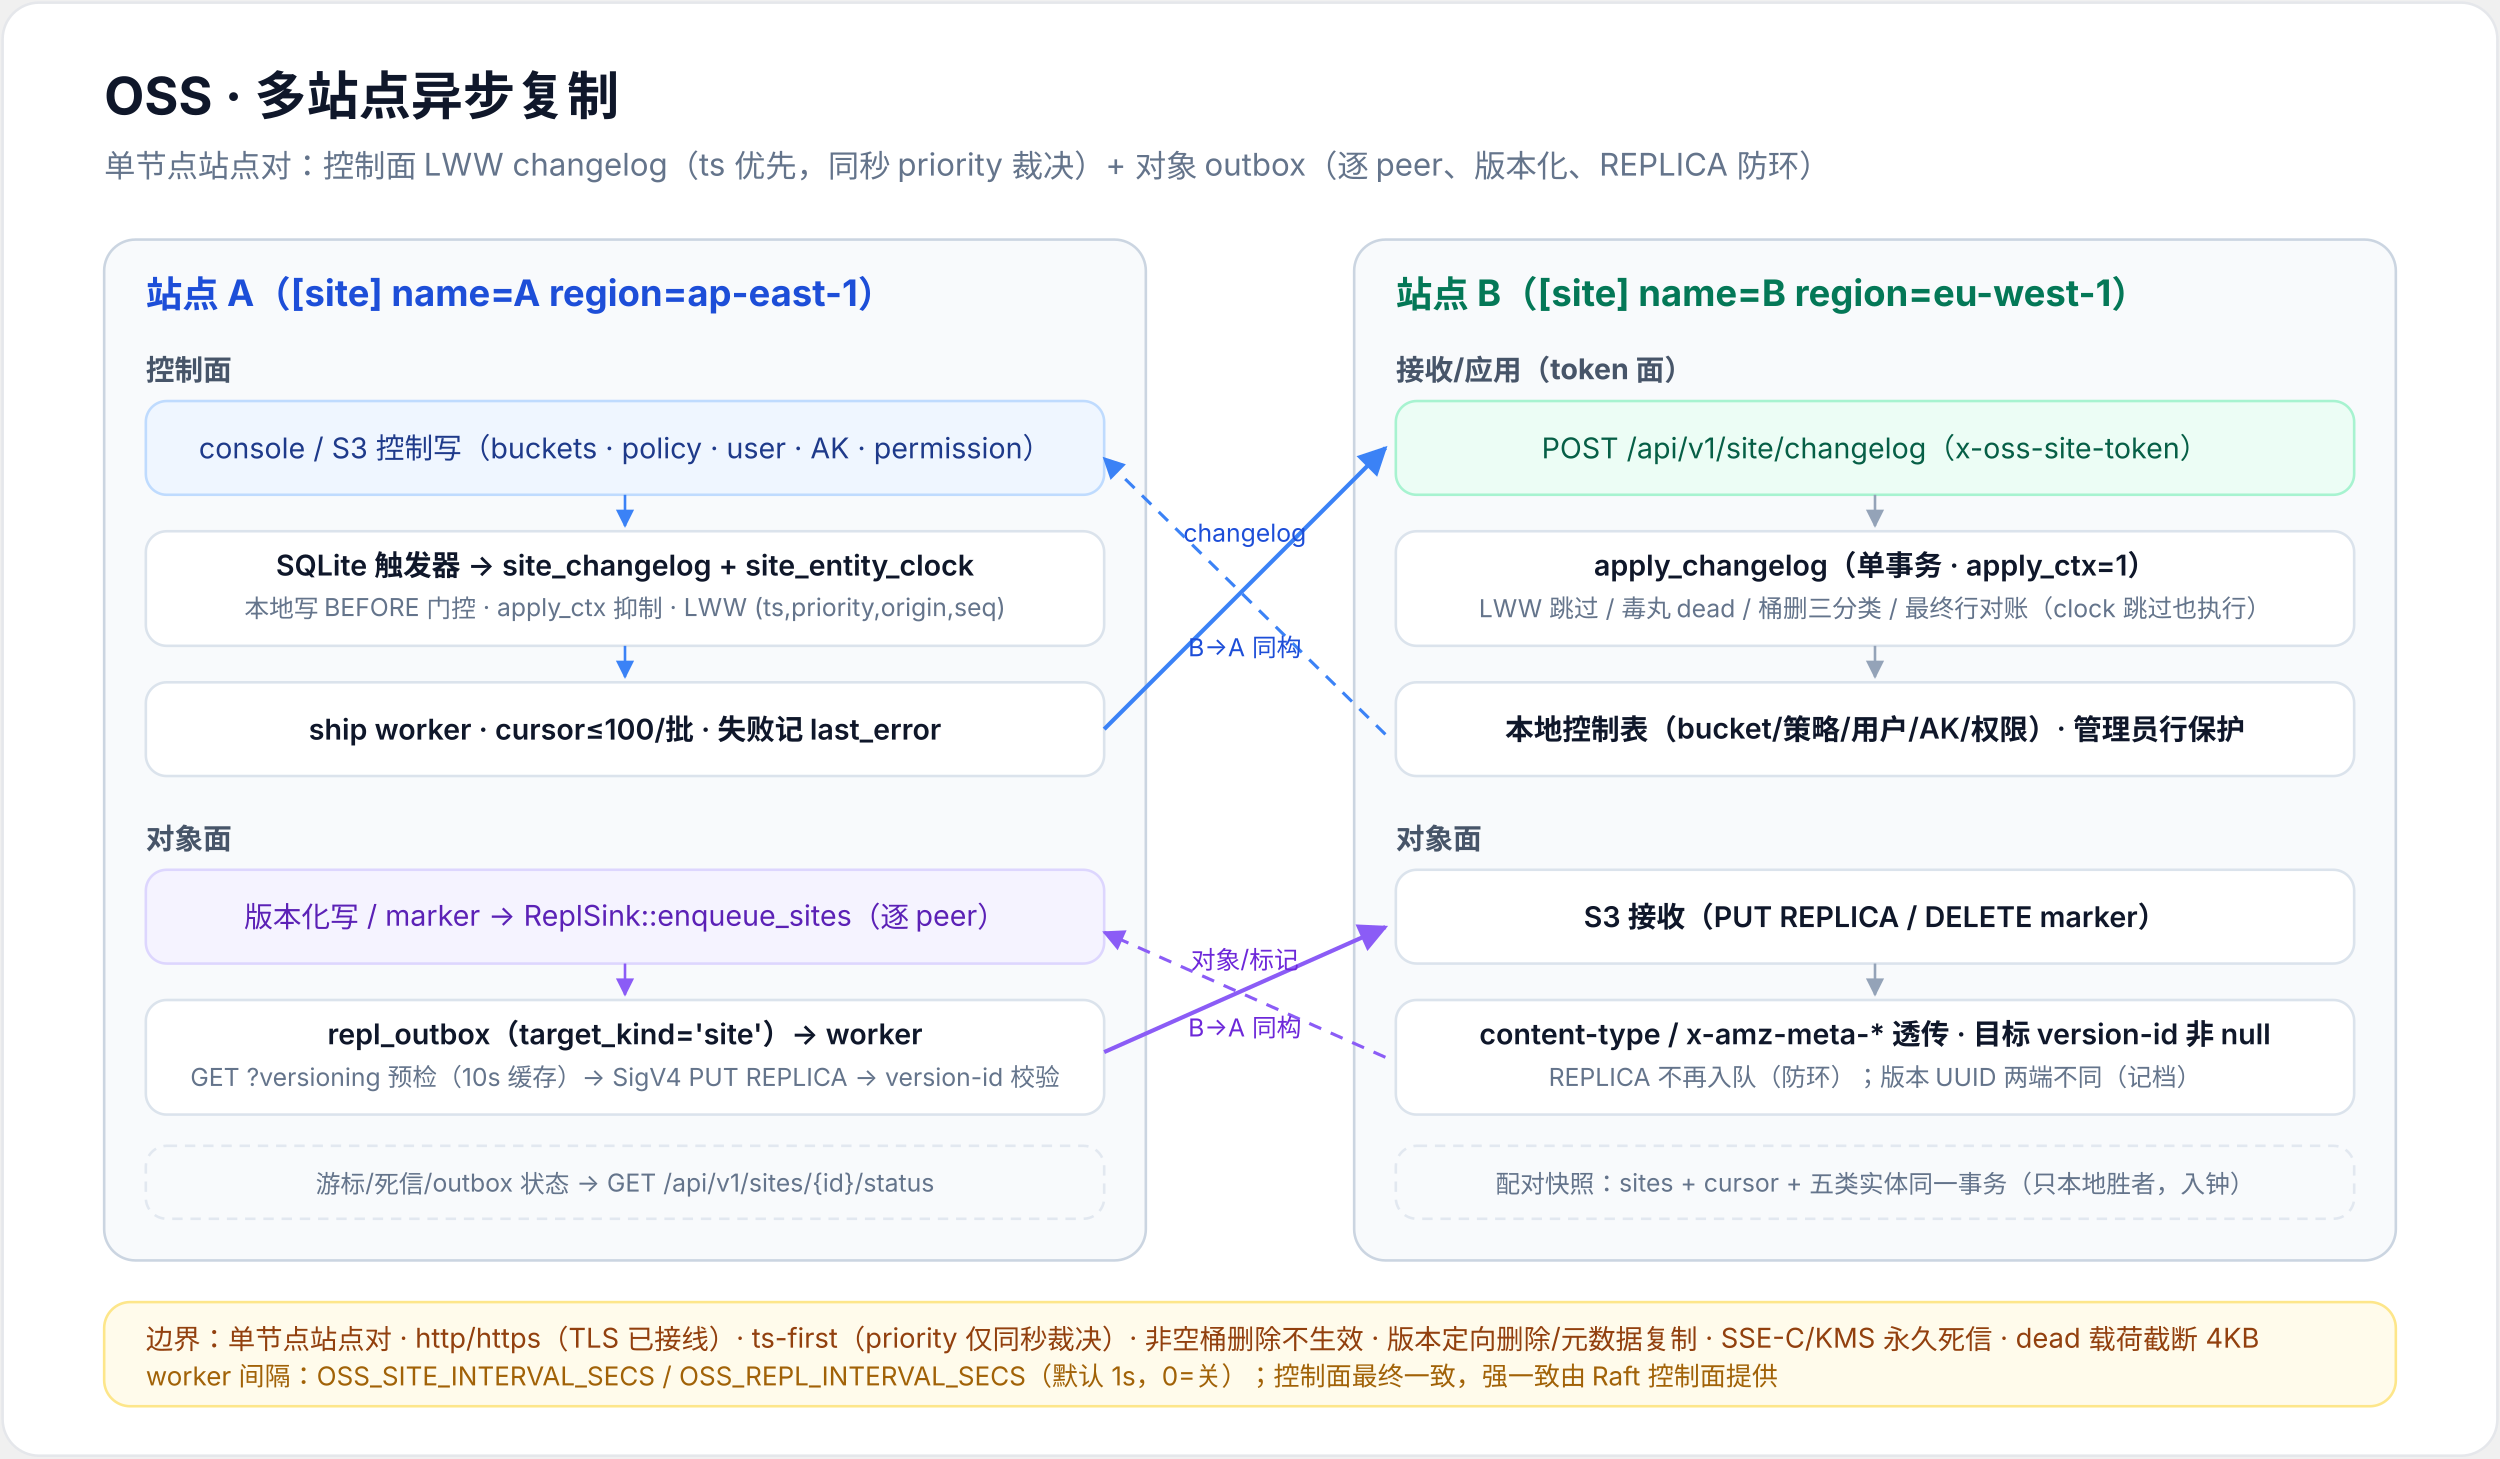
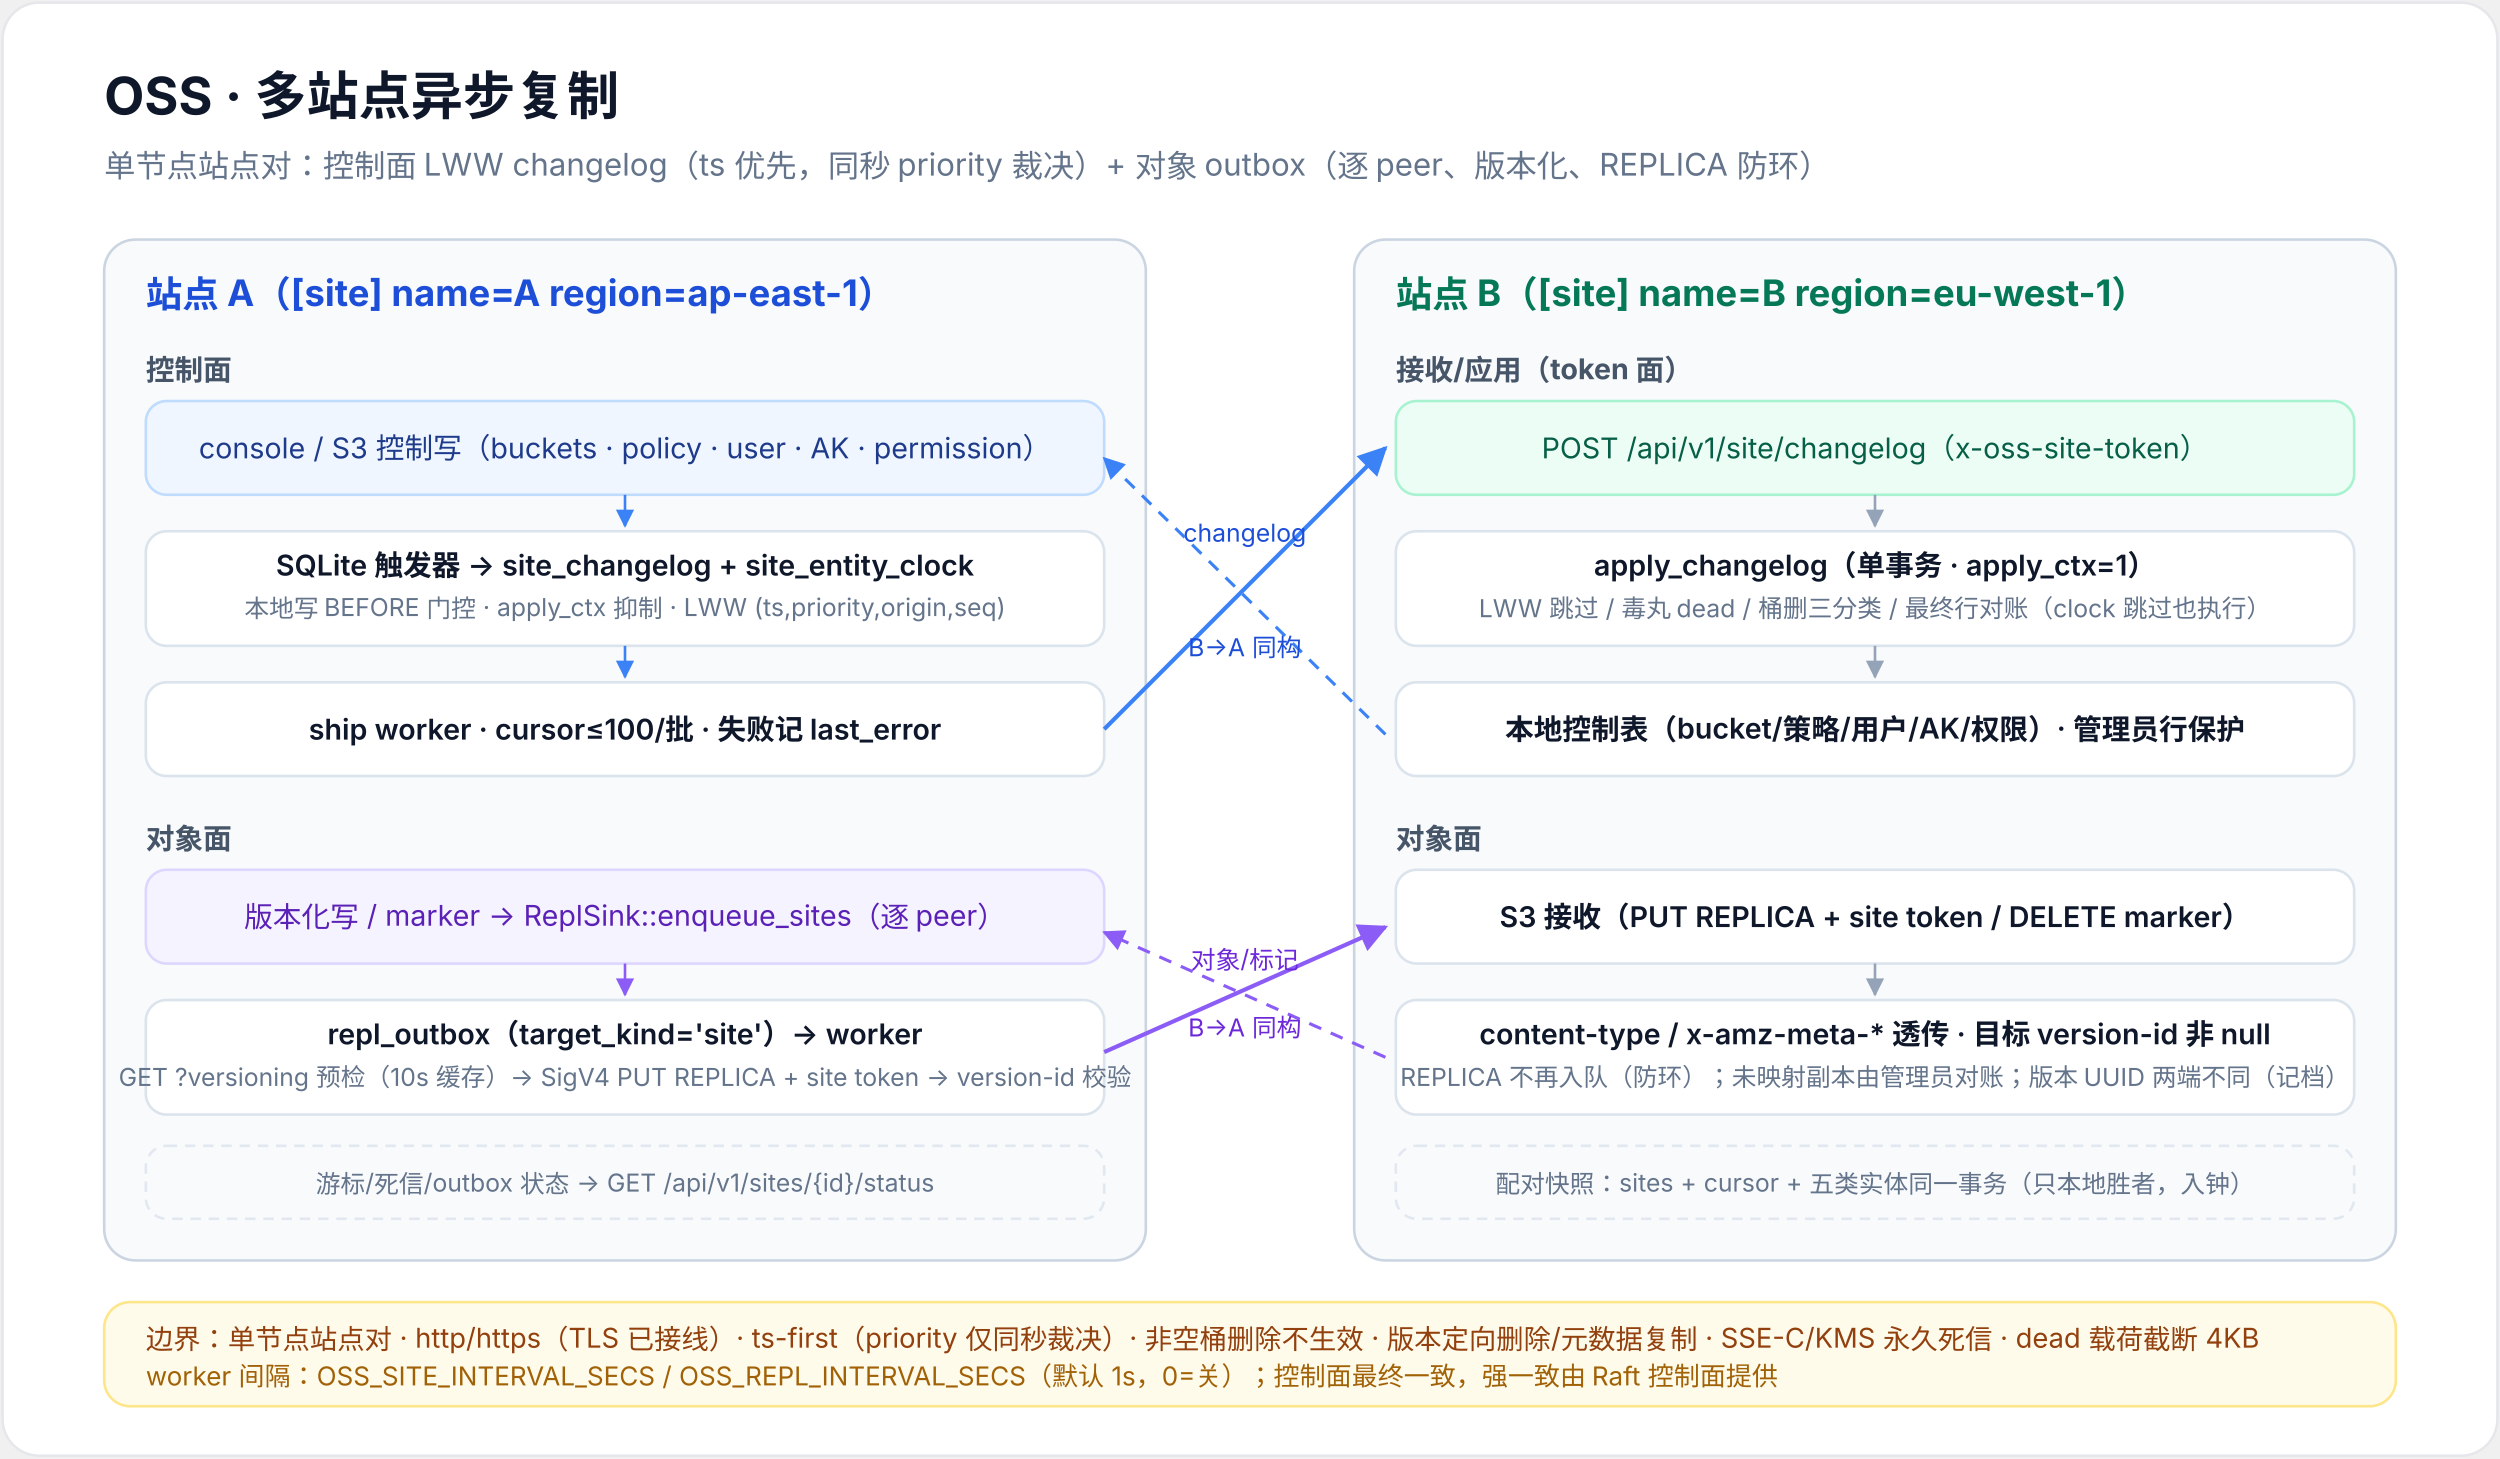
<svg xmlns="http://www.w3.org/2000/svg" viewBox="0 0 960 560" width="960" height="560" font-family="-apple-system, BlinkMacSystemFont, 'Segoe UI', 'Noto Sans SC', 'PingFang SC', 'Microsoft YaHei', sans-serif">
  <defs>
    <marker id="a" viewBox="0 0 10 10" refX="9" refY="5" markerWidth="7" markerHeight="7" orient="auto-start-reverse">
      <path d="M0,0 L10,5 L0,10 z" fill="#94a3b8" />
    </marker>
    <marker id="blue" viewBox="0 0 10 10" refX="9" refY="5" markerWidth="7" markerHeight="7" orient="auto-start-reverse">
      <path d="M0,0 L10,5 L0,10 z" fill="#3b82f6" />
    </marker>
    <marker id="violet" viewBox="0 0 10 10" refX="9" refY="5" markerWidth="7" markerHeight="7" orient="auto-start-reverse">
      <path d="M0,0 L10,5 L0,10 z" fill="#8b5cf6" />
    </marker>
  </defs>
  <rect x="1" y="1" width="958" height="558" rx="14" fill="#ffffff" stroke="#e5e7eb" />
  <text x="40" y="44" font-size="20" font-weight="700" fill="#0f172a">OSS · 多站点异步复制</text>
  <text x="40" y="68" font-size="12" fill="#64748b">单节点站点对：控制面 LWW changelog（ts 优先，同秒 priority 裁决）+ 对象 outbox（逐 peer、版本化、REPLICA 防环）</text>
  <rect x="40" y="92" width="400" height="392" rx="12" fill="#f8fafc" stroke="#cbd5e1" />
  <text x="56" y="118" font-size="14" font-weight="700" fill="#1d4ed8">站点 A（[site] name=A region=ap-east-1）</text>
  <text x="56" y="146" font-size="11" font-weight="700" fill="#475569">控制面</text>
  <rect x="56" y="154" width="368" height="36" rx="8" fill="#eff6ff" stroke="#bfdbfe" />
  <text x="240" y="176" font-size="11" fill="#1e3a8a" text-anchor="middle">console / S3 控制写（buckets · policy · user · AK · permission）</text>
  <line x1="240" y1="190" x2="240" y2="202" stroke="#3b82f6" marker-end="url(#blue)" />
  <rect x="56" y="204" width="368" height="44" rx="8" fill="#ffffff" stroke="#dbe3ec" />
  <text x="240" y="221" font-size="11" font-weight="600" fill="#0f172a" text-anchor="middle">SQLite 触发器 → site_changelog + site_entity_clock</text>
  <text x="240" y="237" font-size="9.5" fill="#64748b" text-anchor="middle">本地写 BEFORE 门控 · apply_ctx 抑制 · LWW (ts,priority,origin,seq)</text>
  <line x1="240" y1="248" x2="240" y2="260" stroke="#3b82f6" marker-end="url(#blue)" />
  <rect x="56" y="262" width="368" height="36" rx="8" fill="#ffffff" stroke="#dbe3ec" />
  <text x="240" y="284" font-size="11" font-weight="600" fill="#0f172a" text-anchor="middle">ship worker · cursor≤100/批 · 失败记 last_error</text>
  <text x="56" y="326" font-size="11" font-weight="700" fill="#475569">对象面</text>
  <rect x="56" y="334" width="368" height="36" rx="8" fill="#f5f3ff" stroke="#ddd6fe" />
  <text x="240" y="356" font-size="11" fill="#5b21b6" text-anchor="middle">版本化写 / marker → ReplSink::enqueue_sites（逐 peer）</text>
  <line x1="240" y1="370" x2="240" y2="382" stroke="#8b5cf6" marker-end="url(#violet)" />
  <rect x="56" y="384" width="368" height="44" rx="8" fill="#ffffff" stroke="#dbe3ec" />
  <text x="240" y="401" font-size="11" font-weight="600" fill="#0f172a" text-anchor="middle">repl_outbox（target_kind='site'）→ worker</text>
-   <text x="240" y="417" font-size="9.5" fill="#64748b" text-anchor="middle">GET ?versioning 预检（10s 缓存）→ SigV4 PUT REPLICA → version-id 校验</text>
+   <text x="240" y="417" font-size="9.5" fill="#64748b" text-anchor="middle">GET ?versioning 预检（10s 缓存）→ SigV4 PUT REPLICA + site token → version-id 校验</text>
  <rect x="56" y="440" width="368" height="28" rx="8" fill="#f8fafc" stroke="#e2e8f0" stroke-dasharray="4 3" />
  <text x="240" y="458" font-size="9.5" fill="#64748b" text-anchor="middle">游标/死信/outbox 状态 → GET /api/v1/sites/{id}/status</text>
  <rect x="520" y="92" width="400" height="392" rx="12" fill="#f8fafc" stroke="#cbd5e1" />
  <text x="536" y="118" font-size="14" font-weight="700" fill="#047857">站点 B（[site] name=B region=eu-west-1）</text>
  <text x="536" y="146" font-size="11" font-weight="700" fill="#475569">接收/应用（token 面）</text>
  <rect x="536" y="154" width="368" height="36" rx="8" fill="#ecfdf5" stroke="#a7f3d0" />
  <text x="720" y="176" font-size="11" fill="#065f46" text-anchor="middle">POST /api/v1/site/changelog（x-oss-site-token）</text>
  <line x1="720" y1="190" x2="720" y2="202" stroke="#94a3b8" marker-end="url(#a)" />
  <rect x="536" y="204" width="368" height="44" rx="8" fill="#ffffff" stroke="#dbe3ec" />
  <text x="720" y="221" font-size="11" font-weight="600" fill="#0f172a" text-anchor="middle">apply_changelog（单事务 · apply_ctx=1）</text>
  <text x="720" y="237" font-size="9.5" fill="#64748b" text-anchor="middle">LWW 跳过 / 毒丸 dead / 桶删三分类 / 最终行对账（clock 跳过也执行）</text>
  <line x1="720" y1="248" x2="720" y2="260" stroke="#94a3b8" marker-end="url(#a)" />
  <rect x="536" y="262" width="368" height="36" rx="8" fill="#ffffff" stroke="#dbe3ec" />
  <text x="720" y="284" font-size="11" font-weight="600" fill="#0f172a" text-anchor="middle">本地控制表（bucket/策略/用户/AK/权限）· 管理员行保护</text>
  <text x="536" y="326" font-size="11" font-weight="700" fill="#475569">对象面</text>
  <rect x="536" y="334" width="368" height="36" rx="8" fill="#ffffff" stroke="#dbe3ec" />
-   <text x="720" y="356" font-size="11" font-weight="600" fill="#0f172a" text-anchor="middle">S3 接收（PUT REPLICA / DELETE marker）</text>
+   <text x="720" y="356" font-size="11" font-weight="600" fill="#0f172a" text-anchor="middle">S3 接收（PUT REPLICA + site token / DELETE marker）</text>
  <line x1="720" y1="370" x2="720" y2="382" stroke="#94a3b8" marker-end="url(#a)" />
  <rect x="536" y="384" width="368" height="44" rx="8" fill="#ffffff" stroke="#dbe3ec" />
  <text x="720" y="401" font-size="11" font-weight="600" fill="#0f172a" text-anchor="middle">content-type / x-amz-meta-* 透传 · 目标 version-id 非 null</text>
-   <text x="720" y="417" font-size="9.5" fill="#64748b" text-anchor="middle">REPLICA 不再入队（防环）；版本 UUID 两端不同（记档）</text>
+   <text x="720" y="417" font-size="9.5" fill="#64748b" text-anchor="middle">REPLICA 不再入队（防环）；未映射副本由管理员对账；版本 UUID 两端不同（记档）</text>
  <rect x="536" y="440" width="368" height="28" rx="8" fill="#f8fafc" stroke="#e2e8f0" stroke-dasharray="4 3" />
  <text x="720" y="458" font-size="9.5" fill="#64748b" text-anchor="middle">配对快照：sites + cursor + 五类实体同一事务（只本地胜者，入钟）</text>
  <line x1="424" y1="280" x2="532" y2="172" stroke="#3b82f6" stroke-width="1.6" marker-end="url(#blue)" />
  <text x="478" y="208" font-size="9.5" fill="#1d4ed8" text-anchor="middle">changelog</text>
  <line x1="532" y1="282" x2="424" y2="176" stroke="#3b82f6" stroke-width="1.2" stroke-dasharray="5 4" marker-end="url(#blue)" />
  <text x="478" y="252" font-size="9.5" fill="#1d4ed8" text-anchor="middle">B→A 同构</text>
  <line x1="424" y1="404" x2="532" y2="356" stroke="#8b5cf6" stroke-width="1.6" marker-end="url(#violet)" />
  <text x="478" y="372" font-size="9.5" fill="#6d28d9" text-anchor="middle">对象/标记</text>
  <line x1="532" y1="406" x2="424" y2="358" stroke="#8b5cf6" stroke-width="1.2" stroke-dasharray="5 4" marker-end="url(#violet)" />
  <text x="478" y="398" font-size="9.5" fill="#6d28d9" text-anchor="middle">B→A 同构</text>
  <rect x="40" y="500" width="880" height="40" rx="10" fill="#fffbeb" stroke="#fde68a" />
  <text x="56" y="518" font-size="10.5" fill="#92400e">边界：单节点站点对 · http/https（TLS 已接线）· ts-first（priority 仅同秒裁决）· 非空桶删除不生效 · 版本定向删除/元数据复制 · SSE-C/KMS 永久死信 · dead 载荷截断 4KB</text>
  <text x="56" y="532" font-size="10" fill="#a16207">worker 间隔：OSS_SITE_INTERVAL_SECS / OSS_REPL_INTERVAL_SECS（默认 1s，0=关）；控制面最终一致，强一致由 Raft 控制面提供</text>
</svg>
